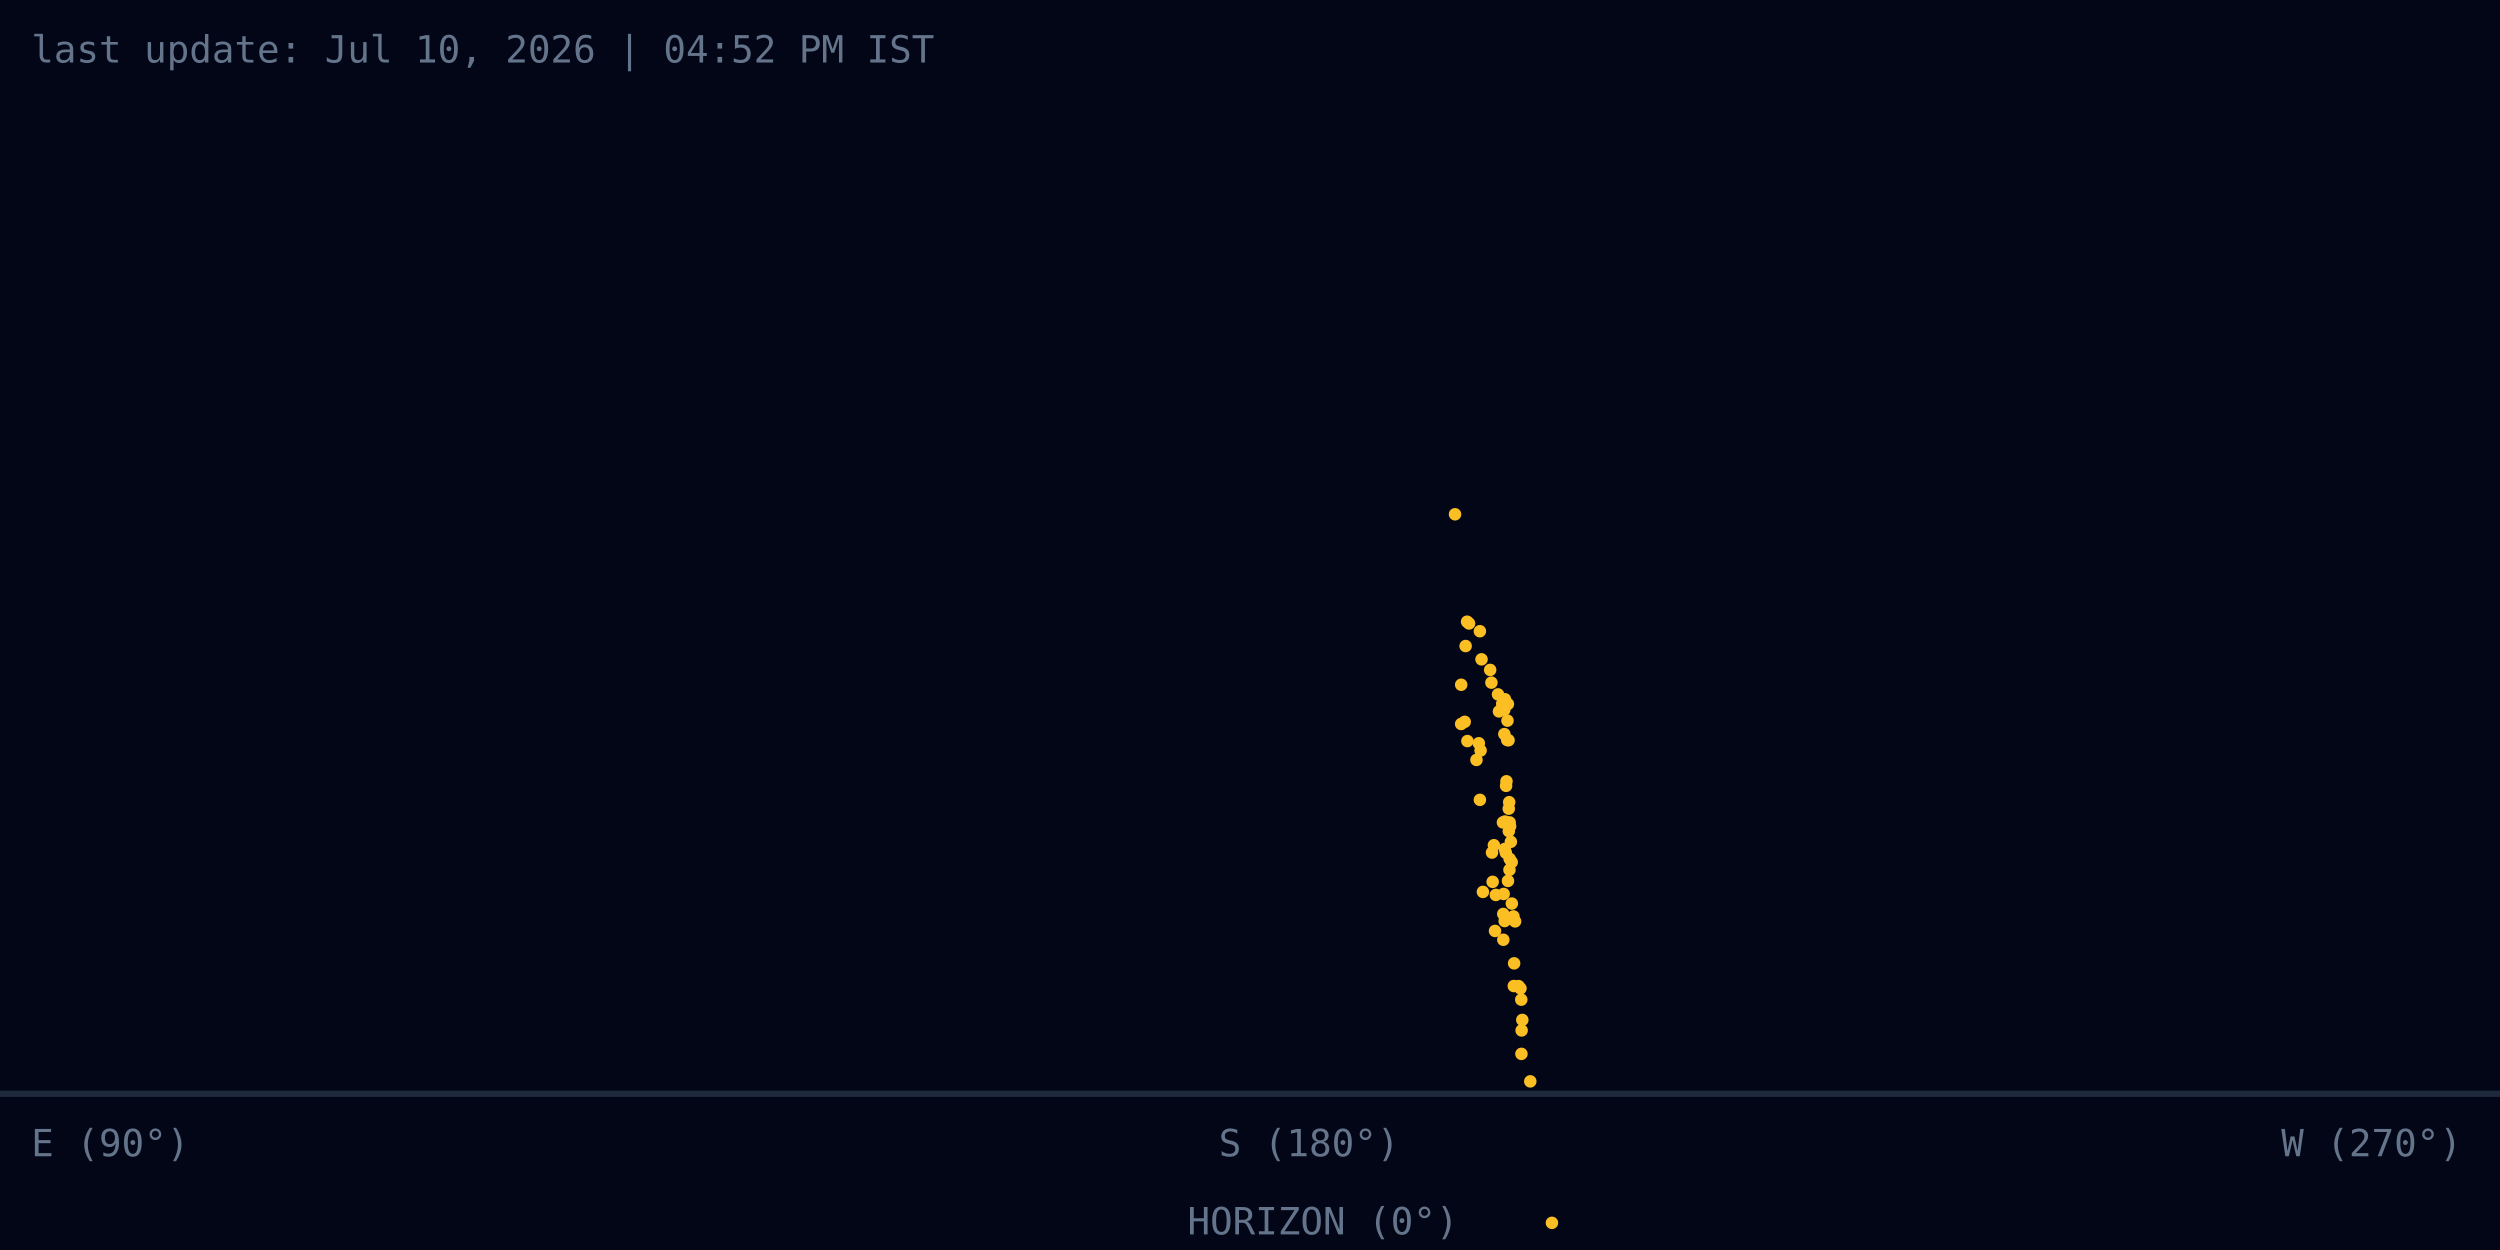
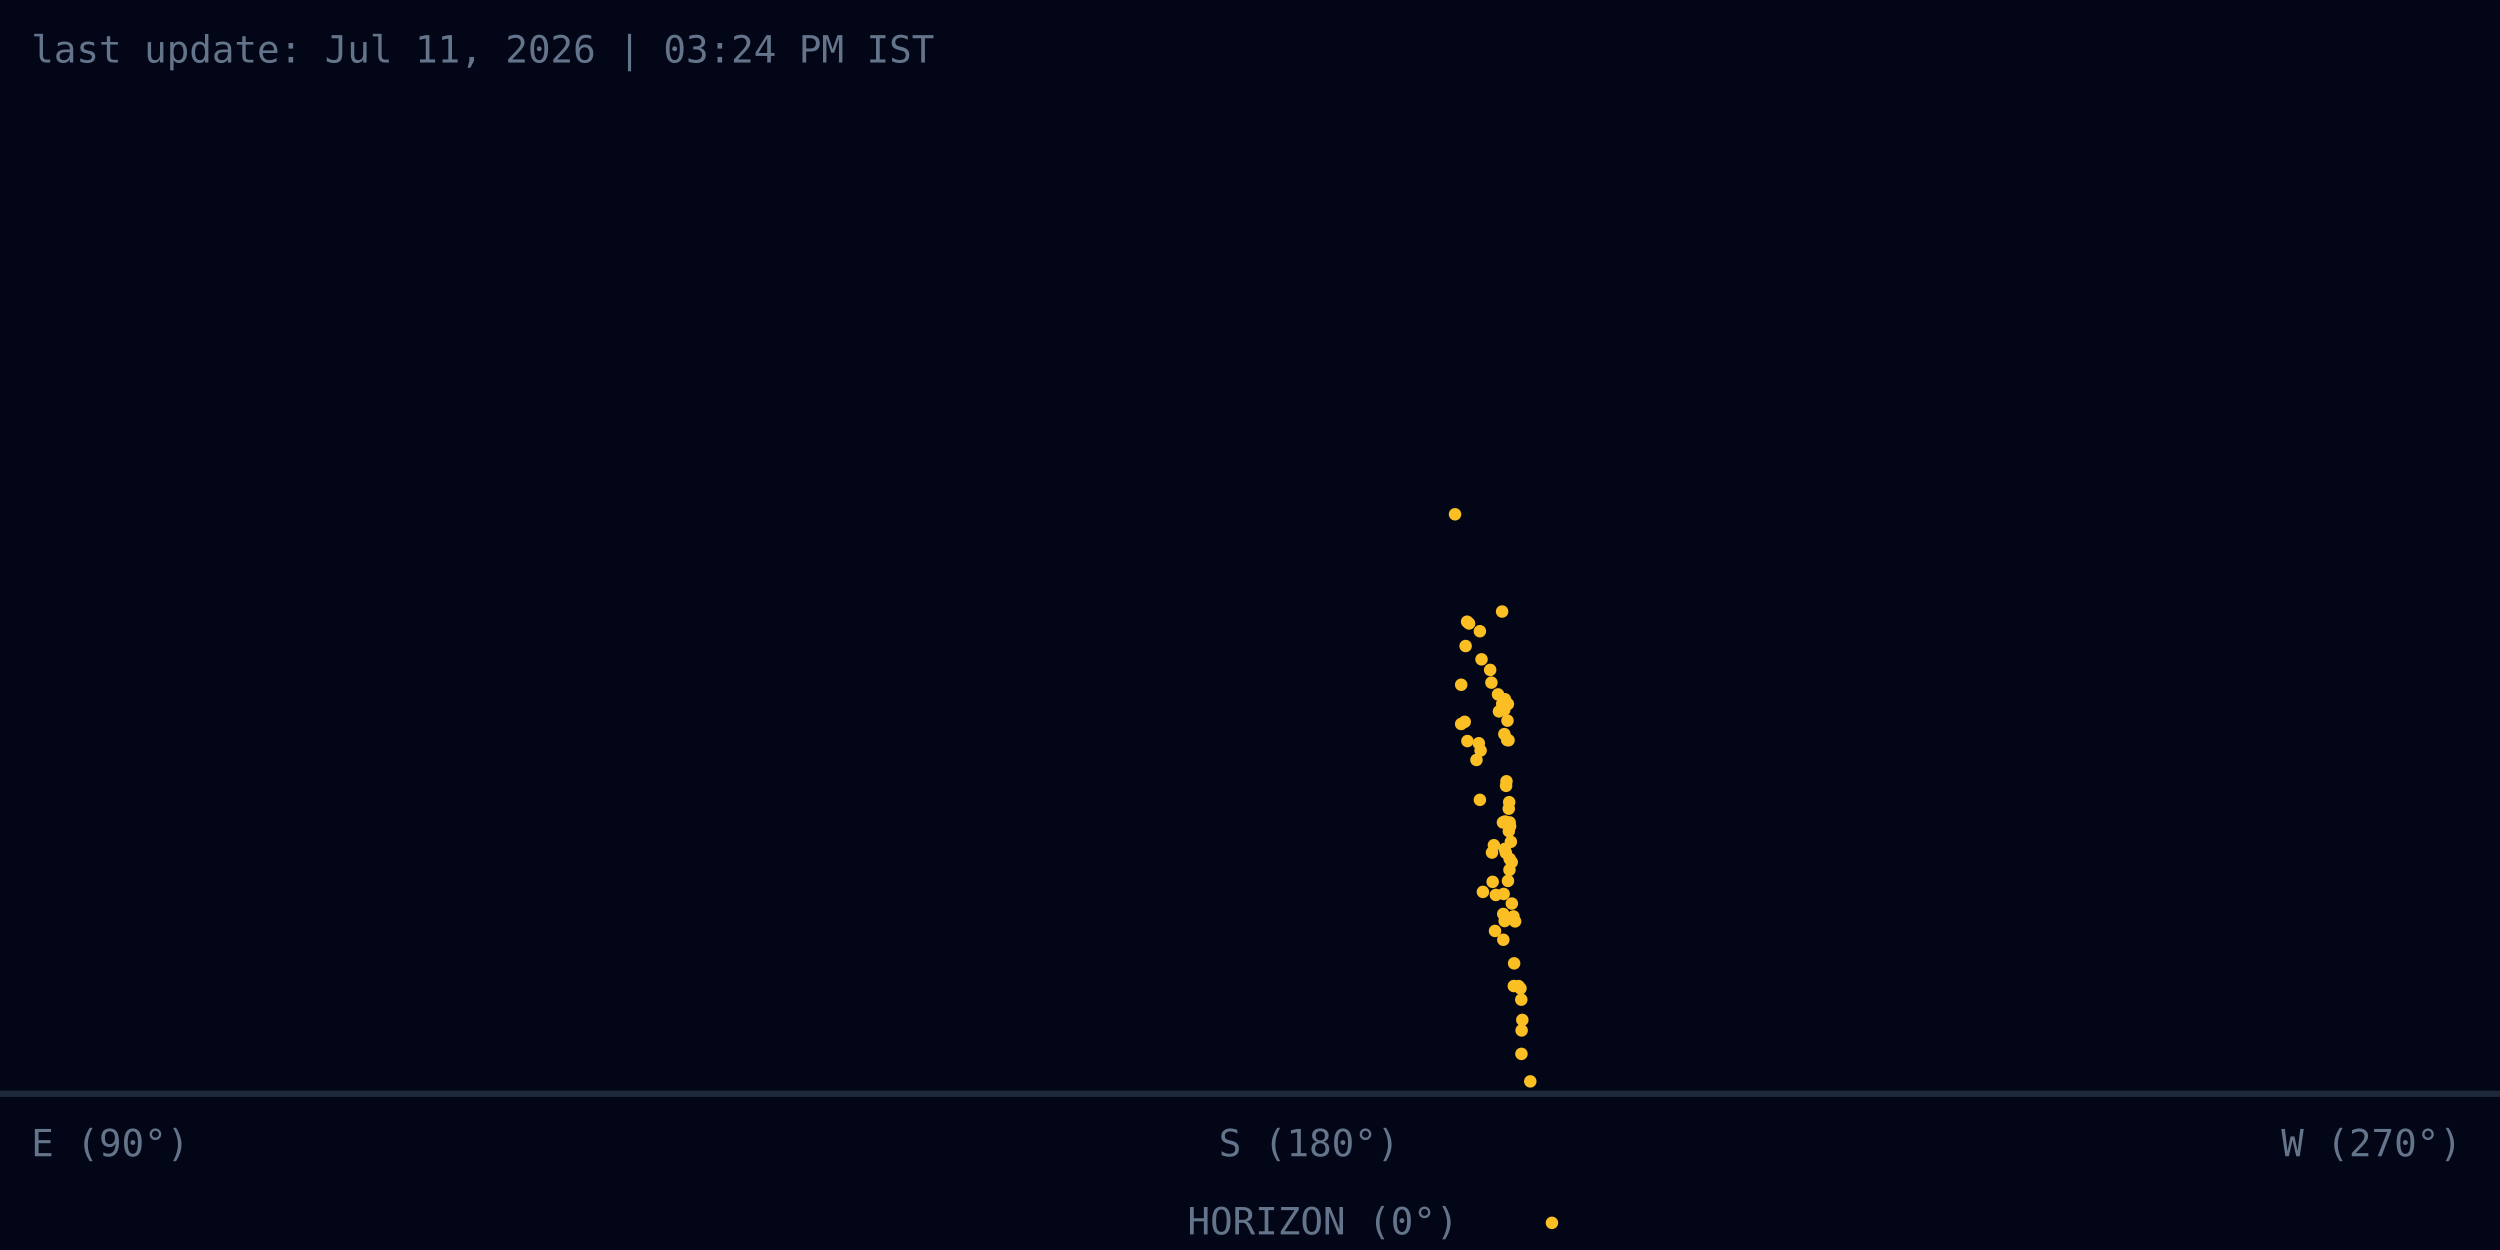
<svg xmlns="http://www.w3.org/2000/svg" width="800" height="400" viewBox="0 0 800 400">
  <rect width="800" height="400" fill="#020617" />
-   <text id="last-update" x="10" y="20" fill="#64748b" font-family="monospace">last update: Jul 10, 2026 | 04:52 PM IST</text>
+   <text id="last-update" x="10" y="20" fill="#64748b" font-family="monospace">last update: Jul 11, 2026 | 03:24 PM IST</text>
  <line x1="0" y1="350" x2="800" y2="350" stroke="#1e293b" stroke-width="2" />
  <text x="380" y="395" fill="#64748b" font-size="12" font-family="monospace">HORIZON (0°)</text>
  <text x="730" y="370" fill="#64748b" font-size="12" font-family="monospace">W (270°)</text>
  <text x="390" y="370" fill="#64748b" font-size="12" font-family="monospace">S (180°)</text>
  <text x="10" y="370" fill="#64748b" font-size="12" font-family="monospace">E (90°)</text>
  <g id="analemma-points">
    <circle cx=" 465.61" cy=" 164.57" r="2" fill="#fbbf24">
 </circle>
    <circle cx=" 467.57" cy=" 231.67" r="2" fill="#fbbf24">
 </circle>
    <circle cx=" 467.58" cy=" 219.12" r="2" fill="#fbbf24">
 </circle>
    <circle cx=" 468.71" cy=" 230.98" r="2" fill="#fbbf24">
 </circle>
    <circle cx=" 469.57" cy=" 237.14" r="2" fill="#fbbf24">
 </circle>
    <circle cx=" 469.00" cy=" 206.73" r="2" fill="#fbbf24">
 </circle>
    <circle cx=" 469.47" cy=" 198.94" r="2" fill="#fbbf24">
 </circle>
    <circle cx=" 470.10" cy=" 199.51" r="2" fill="#fbbf24">
 </circle>
    <circle cx=" 474.53" cy=" 285.41" r="2" fill="#fbbf24">
 </circle>
    <circle cx=" 472.47" cy=" 243.18" r="2" fill="#fbbf24">
 </circle>
    <circle cx=" 473.57" cy=" 255.95" r="2" fill="#fbbf24">
 </circle>
    <circle cx=" 473.22" cy=" 237.84" r="2" fill="#fbbf24">
 </circle>
    <circle cx=" 473.79" cy=" 240.17" r="2" fill="#fbbf24">
 </circle>
    <circle cx=" 473.56" cy=" 201.99" r="2" fill="#fbbf24">
 </circle>
    <circle cx=" 474.09" cy=" 210.99" r="2" fill="#fbbf24">
 </circle>
    <circle cx=" 478.41" cy=" 297.90" r="2" fill="#fbbf24">
 </circle>
    <circle cx=" 477.65" cy=" 282.19" r="2" fill="#fbbf24">
 </circle>
    <circle cx=" 477.44" cy=" 272.82" r="2" fill="#fbbf24">
 </circle>
    <circle cx=" 478.67" cy=" 286.38" r="2" fill="#fbbf24">
 </circle>
    <circle cx=" 478.05" cy=" 270.47" r="2" fill="#fbbf24">
 </circle>
    <circle cx=" 476.85" cy=" 214.37" r="2" fill="#fbbf24">
 </circle>
    <circle cx=" 477.25" cy=" 218.44" r="2" fill="#fbbf24">
 </circle>
    <circle cx=" 481.06" cy=" 300.72" r="2" fill="#fbbf24">
 </circle>
    <circle cx=" 481.04" cy=" 292.47" r="2" fill="#fbbf24">
 </circle>
    <circle cx=" 481.49" cy=" 294.73" r="2" fill="#fbbf24">
 </circle>
    <circle cx=" 481.17" cy=" 286.06" r="2" fill="#fbbf24">
 </circle>
    <circle cx=" 479.37" cy=" 222.21" r="2" fill="#fbbf24">
 </circle>
    <circle cx=" 479.67" cy=" 227.65" r="2" fill="#fbbf24">
 </circle>
    <circle cx=" 498.29" cy=" 411.31" r="2" fill="#fbbf24">
 </circle>
    <circle cx=" 498.34" cy=" 411.53" r="2" fill="#fbbf24">
 </circle>
    <circle cx=" 484.42" cy=" 315.53" r="2" fill="#fbbf24">
 </circle>
    <circle cx=" 486.86" cy=" 337.24" r="2" fill="#fbbf24">
 </circle>
    <circle cx=" 481.87" cy=" 272.88" r="2" fill="#fbbf24">
 </circle>
    <circle cx=" 482.55" cy=" 281.90" r="2" fill="#fbbf24">
 </circle>
    <circle cx=" 481.19" cy=" 226.61" r="2" fill="#fbbf24">
 </circle>
    <circle cx=" 481.39" cy=" 234.91" r="2" fill="#fbbf24">
 </circle>
    <circle cx=" 486.92" cy=" 329.74" r="2" fill="#fbbf24">
 </circle>
    <circle cx=" 483.03" cy=" 278.36" r="2" fill="#fbbf24">
 </circle>
    <circle cx=" 483.79" cy=" 289.14" r="2" fill="#fbbf24">
 </circle>
    <circle cx=" 485.93" cy=" 315.55" r="2" fill="#fbbf24">
 </circle>
    <circle cx=" 484.30" cy=" 293.26" r="2" fill="#fbbf24">
 </circle>
    <circle cx=" 482.30" cy=" 236.80" r="2" fill="#fbbf24">
 </circle>
    <circle cx=" 482.80" cy=" 258.78" r="2" fill="#fbbf24">
 </circle>
    <circle cx=" 501.22" cy=" 413.90" r="2" fill="#fbbf24">
 </circle>
    <circle cx=" 489.69" cy=" 346.04" r="2" fill="#fbbf24">
 </circle>
    <circle cx=" 486.81" cy=" 319.89" r="2" fill="#fbbf24">
 </circle>
    <circle cx=" 484.83" cy=" 294.84" r="2" fill="#fbbf24">
 </circle>
    <circle cx=" 486.55" cy=" 316.29" r="2" fill="#fbbf24">
 </circle>
    <circle cx=" 482.73" cy=" 236.88" r="2" fill="#fbbf24">
 </circle>
    <circle cx=" 483.48" cy=" 269.37" r="2" fill="#fbbf24">
 </circle>
    <circle cx=" 496.62" cy=" 391.31" r="2" fill="#fbbf24">
 </circle>
    <circle cx=" 483.75" cy=" 275.90" r="2" fill="#fbbf24">
 </circle>
    <circle cx=" 483.23" cy=" 264.40" r="2" fill="#fbbf24">
 </circle>
    <circle cx=" 482.94" cy=" 256.70" r="2" fill="#fbbf24">
 </circle>
    <circle cx=" 483.08" cy=" 263.17" r="2" fill="#fbbf24">
 </circle>
    <circle cx=" 482.53" cy=" 225.29" r="2" fill="#fbbf24">
 </circle>
    <circle cx=" 482.39" cy=" 230.61" r="2" fill="#fbbf24">
 </circle>
    <circle cx=" 487.14" cy=" 326.38" r="2" fill="#fbbf24">
 </circle>
    <circle cx=" 482.82" cy=" 265.96" r="2" fill="#fbbf24">
 </circle>
    <circle cx=" 483.09" cy=" 274.84" r="2" fill="#fbbf24">
 </circle>
    <circle cx=" 482.07" cy=" 250.01" r="2" fill="#fbbf24">
 </circle>
    <circle cx=" 481.95" cy=" 251.47" r="2" fill="#fbbf24">
 </circle>
    <circle cx=" 481.58" cy=" 223.76" r="2" fill="#fbbf24">
 </circle>
    <circle cx=" 481.36" cy=" 227.15" r="2" fill="#fbbf24">
 </circle>
    <circle cx=" 484.52" cy=" 308.27" r="2" fill="#fbbf24">
 </circle>
    <circle cx=" 481.59" cy=" 262.88" r="2" fill="#fbbf24">
 </circle>
    <circle cx=" 480.71" cy=" 225.23" r="2" fill="#fbbf24">
 </circle>
    <circle cx=" 481.54" cy=" 271.65" r="2" fill="#fbbf24">
 </circle>
    <circle cx=" 480.94" cy=" 263.18" r="2" fill="#fbbf24">
 </circle>
+     <circle cx=" 480.67" cy=" 195.69" r="2" fill="#fbbf24">
+  </circle>
  </g>
</svg>
